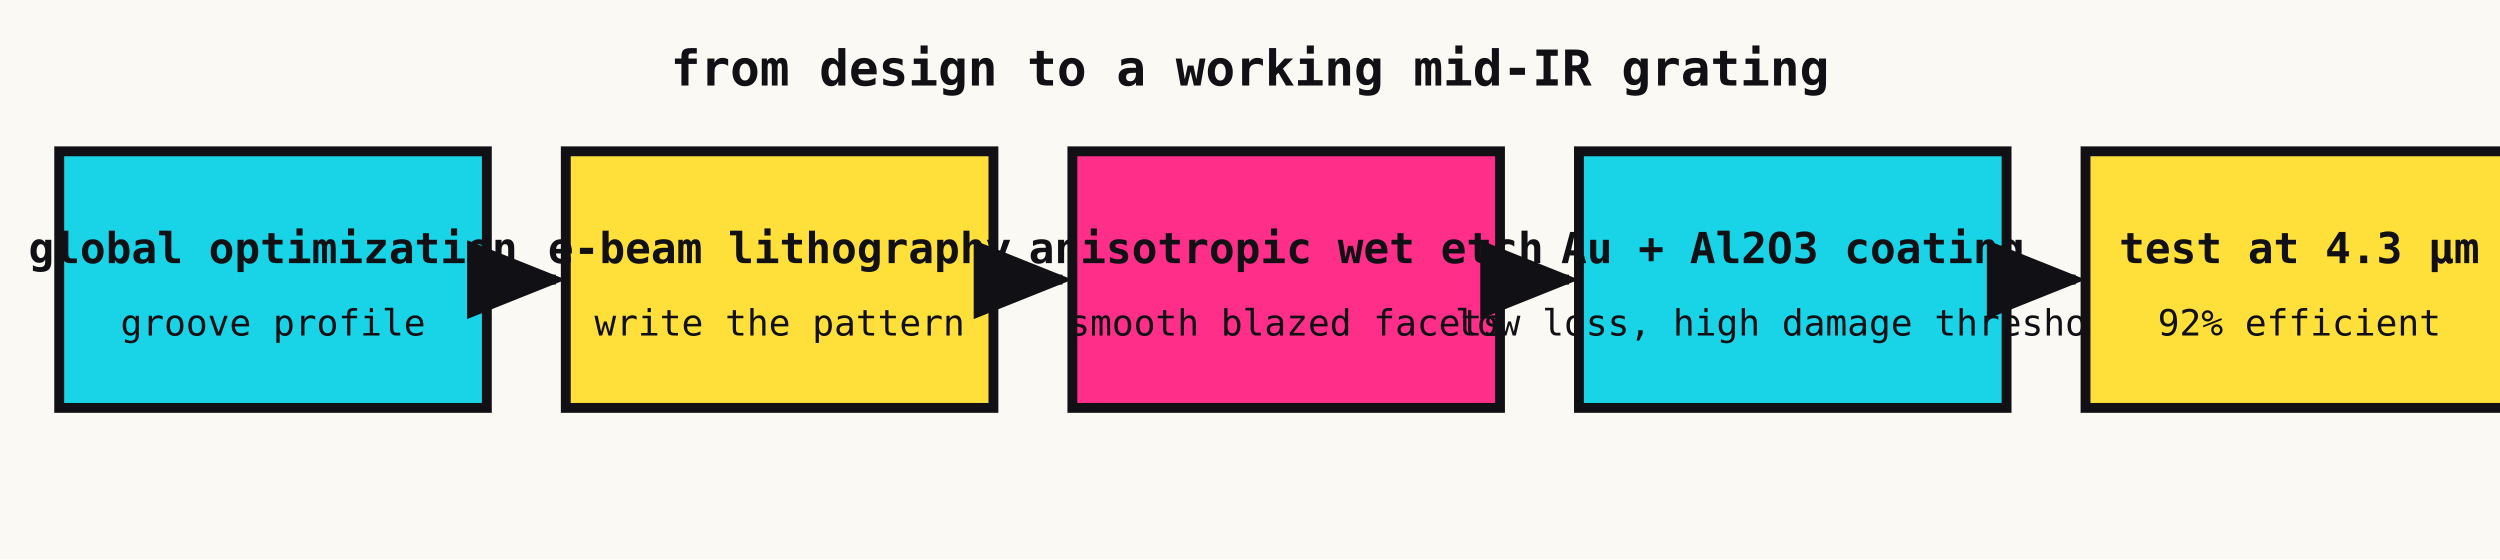
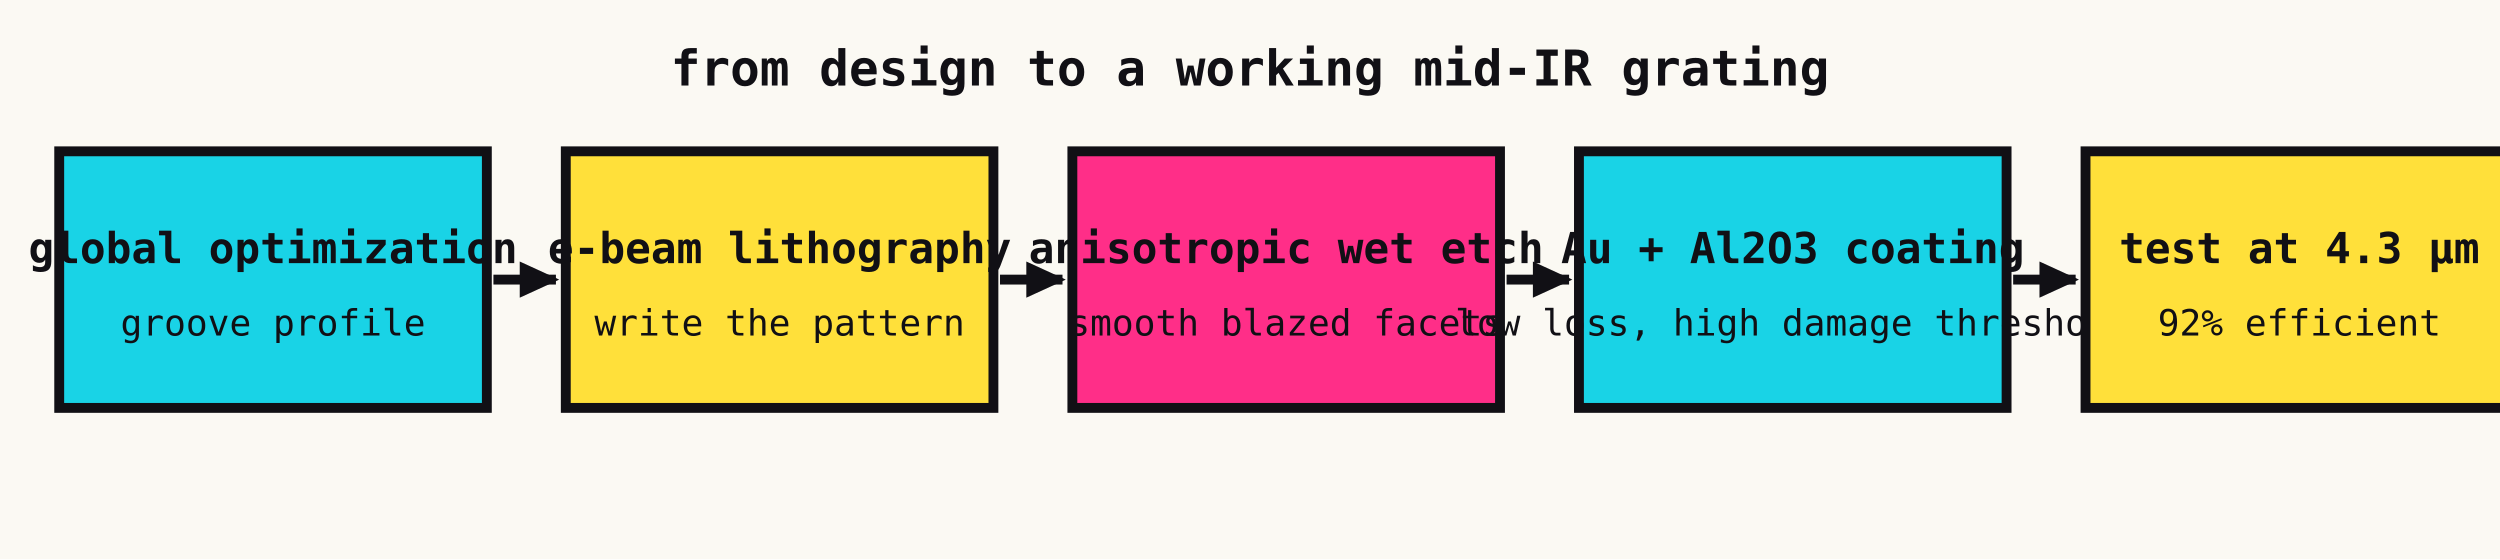
<svg xmlns="http://www.w3.org/2000/svg" viewBox="0 0 760 170" font-family="IBM Plex Mono, monospace" font-size="13">
  <rect width="760" height="170" fill="#fbf9f3" />
  <defs>
-     <marker id="a" markerWidth="10" markerHeight="8" refX="9" refY="4" orient="auto">
-       <path d="M0,0 L10,4 L0,8 z" fill="#111015" />
+     <marker id="a" markerUnits="userSpaceOnUse" markerWidth="14" markerHeight="11" refX="11" refY="5.5" orient="auto">
+       <path d="M0,0 L12,5.5 L0,11 z" fill="#111015" />
    </marker>
  </defs>
  <rect x="18" y="46" width="130" height="78" fill="#19d3e6" stroke="#111015" stroke-width="3" />
  <text x="83.0" y="80" text-anchor="middle" font-weight="700" fill="#111015">global optimization</text>
  <text x="83.0" y="102" text-anchor="middle" fill="#111015" font-size="11">groove profile</text>
  <line x1="150" y1="85" x2="169" y2="85" stroke="#111015" stroke-width="3" marker-end="url(#a)" />
  <rect x="172" y="46" width="130" height="78" fill="#ffe03a" stroke="#111015" stroke-width="3" />
  <text x="237.0" y="80" text-anchor="middle" font-weight="700" fill="#111015">e-beam lithography</text>
  <text x="237.0" y="102" text-anchor="middle" fill="#111015" font-size="11">write the pattern</text>
  <line x1="304" y1="85" x2="323" y2="85" stroke="#111015" stroke-width="3" marker-end="url(#a)" />
  <rect x="326" y="46" width="130" height="78" fill="#ff2e88" stroke="#111015" stroke-width="3" />
  <text x="391.0" y="80" text-anchor="middle" font-weight="700" fill="#111015">anisotropic wet etch</text>
  <text x="391.0" y="102" text-anchor="middle" fill="#111015" font-size="11">smooth blazed facets</text>
  <line x1="458" y1="85" x2="477" y2="85" stroke="#111015" stroke-width="3" marker-end="url(#a)" />
  <rect x="480" y="46" width="130" height="78" fill="#19d3e6" stroke="#111015" stroke-width="3" />
  <text x="545.0" y="80" text-anchor="middle" font-weight="700" fill="#111015">Au + Al2O3 coating</text>
  <text x="545.0" y="102" text-anchor="middle" fill="#111015" font-size="11">low loss, high damage threshold</text>
  <line x1="612" y1="85" x2="631" y2="85" stroke="#111015" stroke-width="3" marker-end="url(#a)" />
  <rect x="634" y="46" width="130" height="78" fill="#ffe03a" stroke="#111015" stroke-width="3" />
  <text x="699.0" y="80" text-anchor="middle" font-weight="700" fill="#111015">test at 4.3 µm</text>
  <text x="699.0" y="102" text-anchor="middle" fill="#111015" font-size="11">92% efficient</text>
  <text x="380" y="26" text-anchor="middle" font-weight="700" fill="#111015" font-size="15">from design to a working mid-IR grating</text>
</svg>
